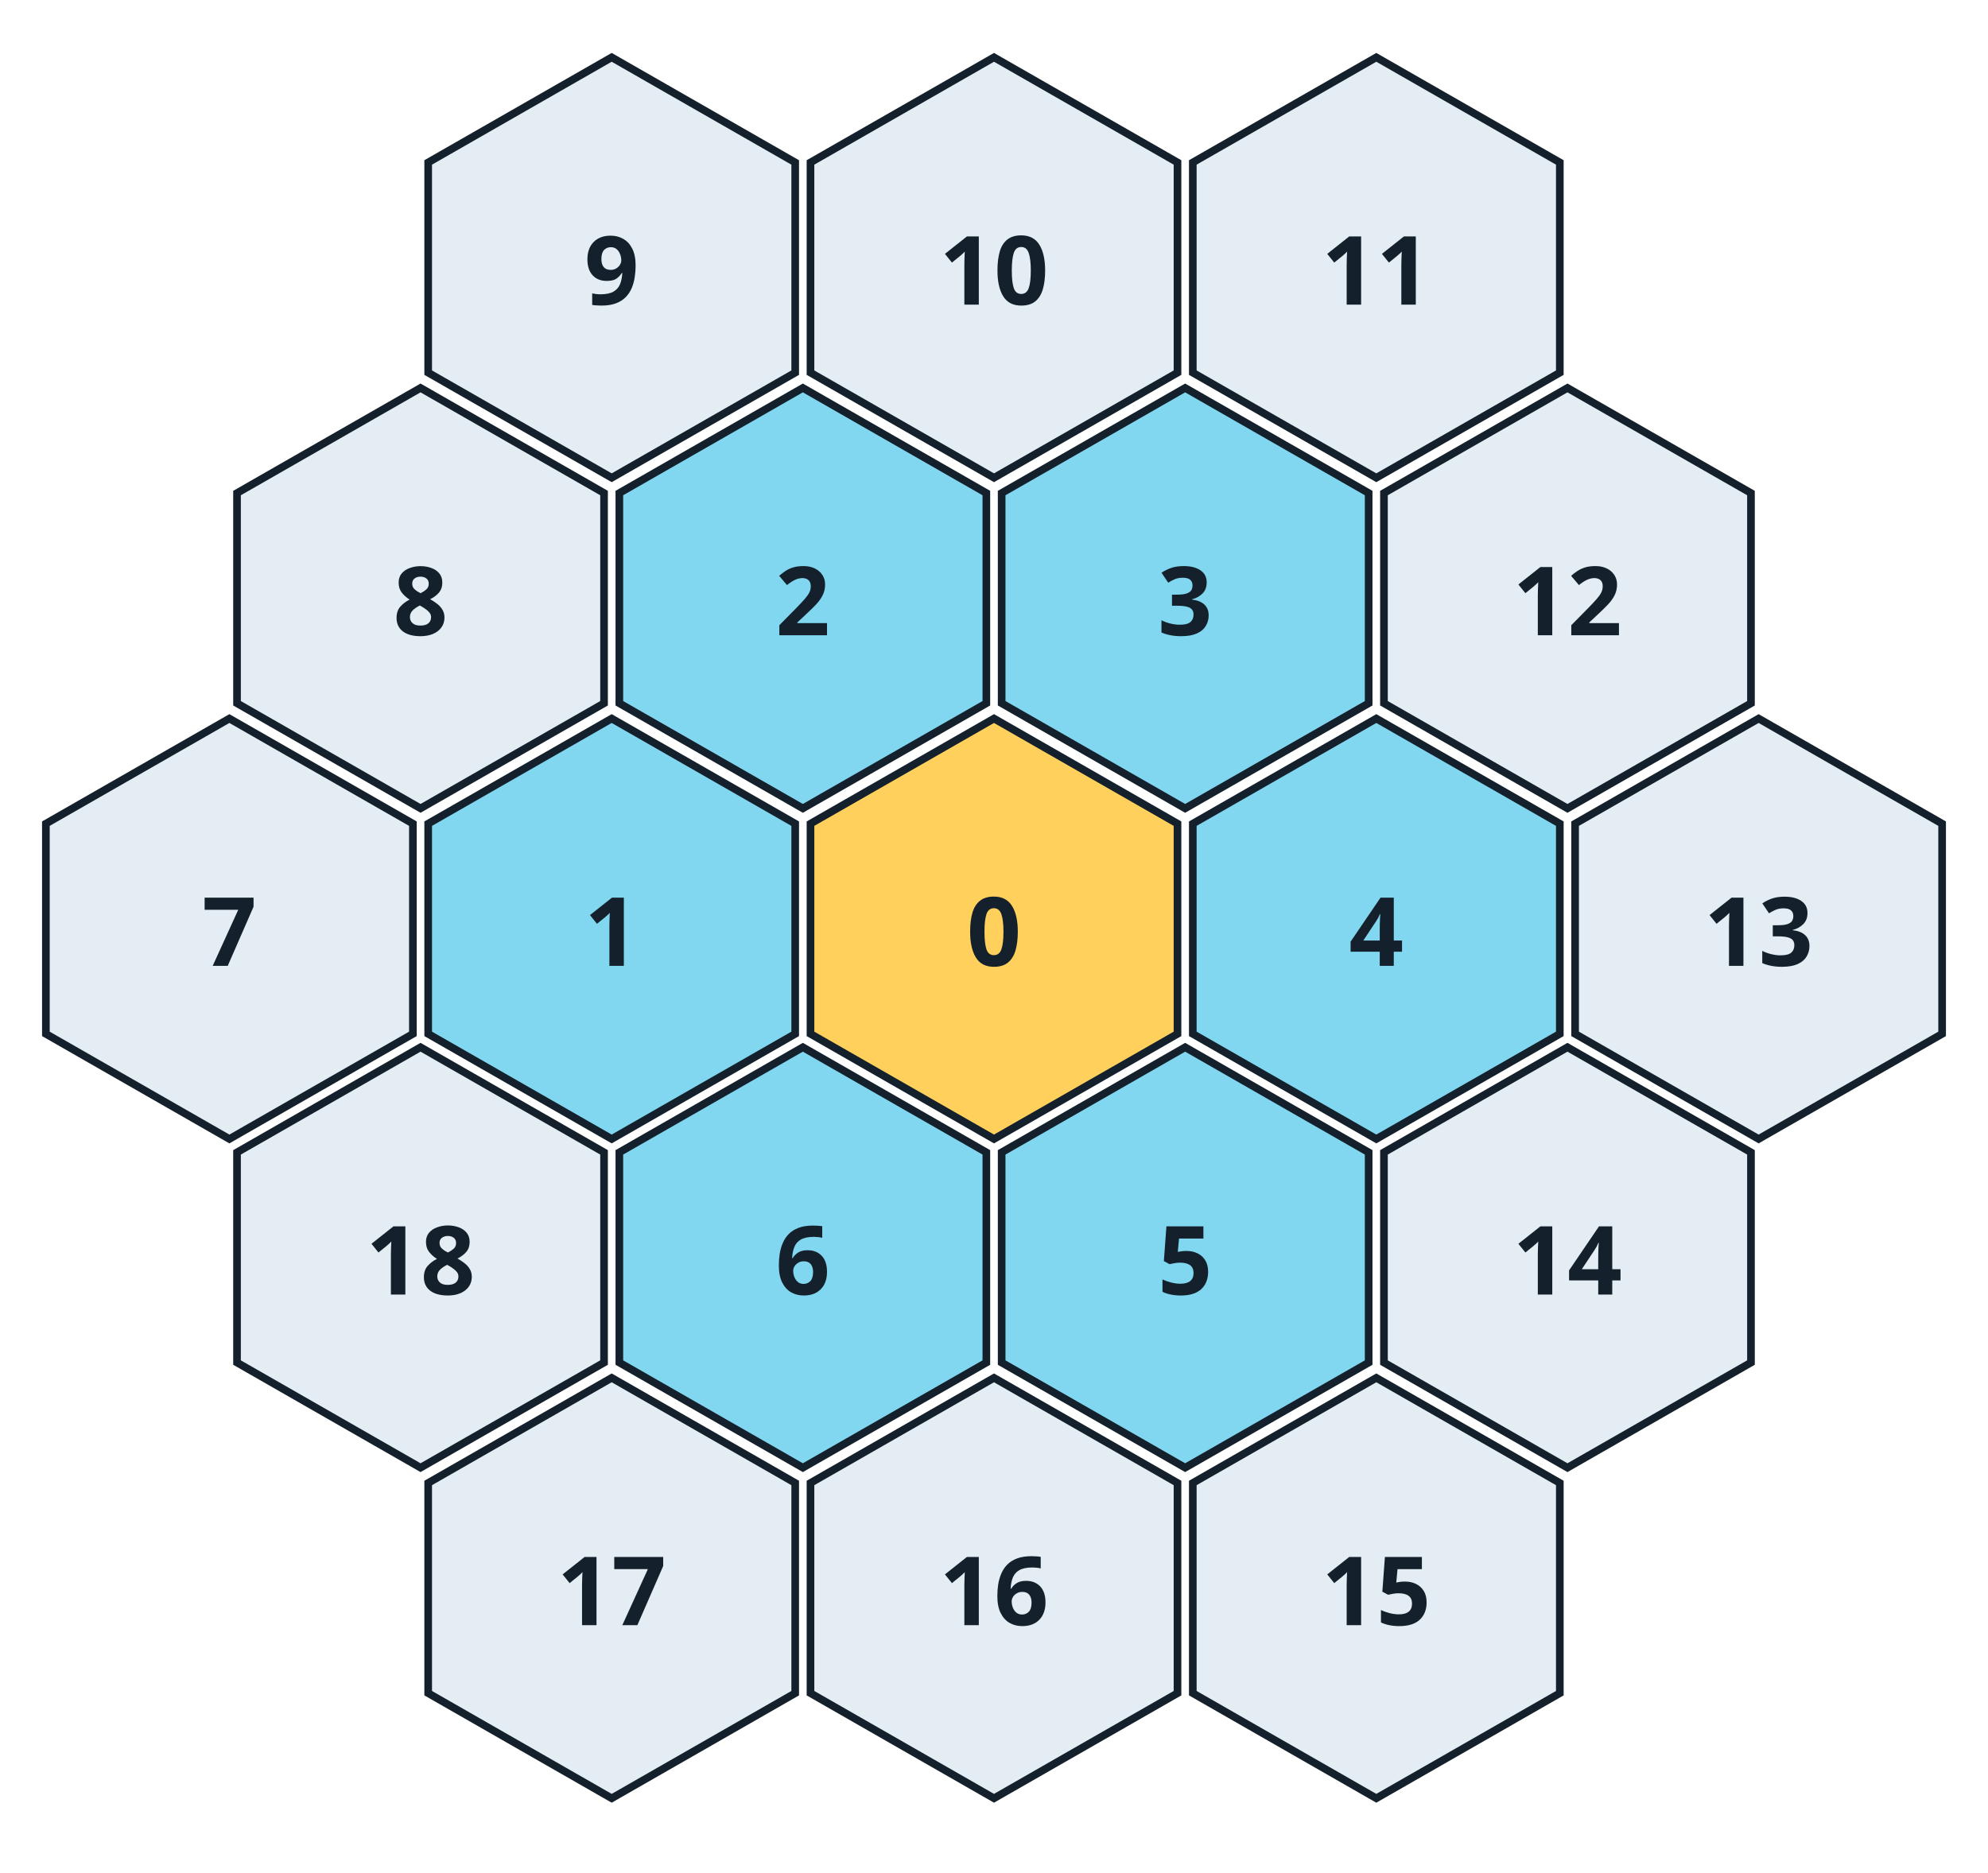
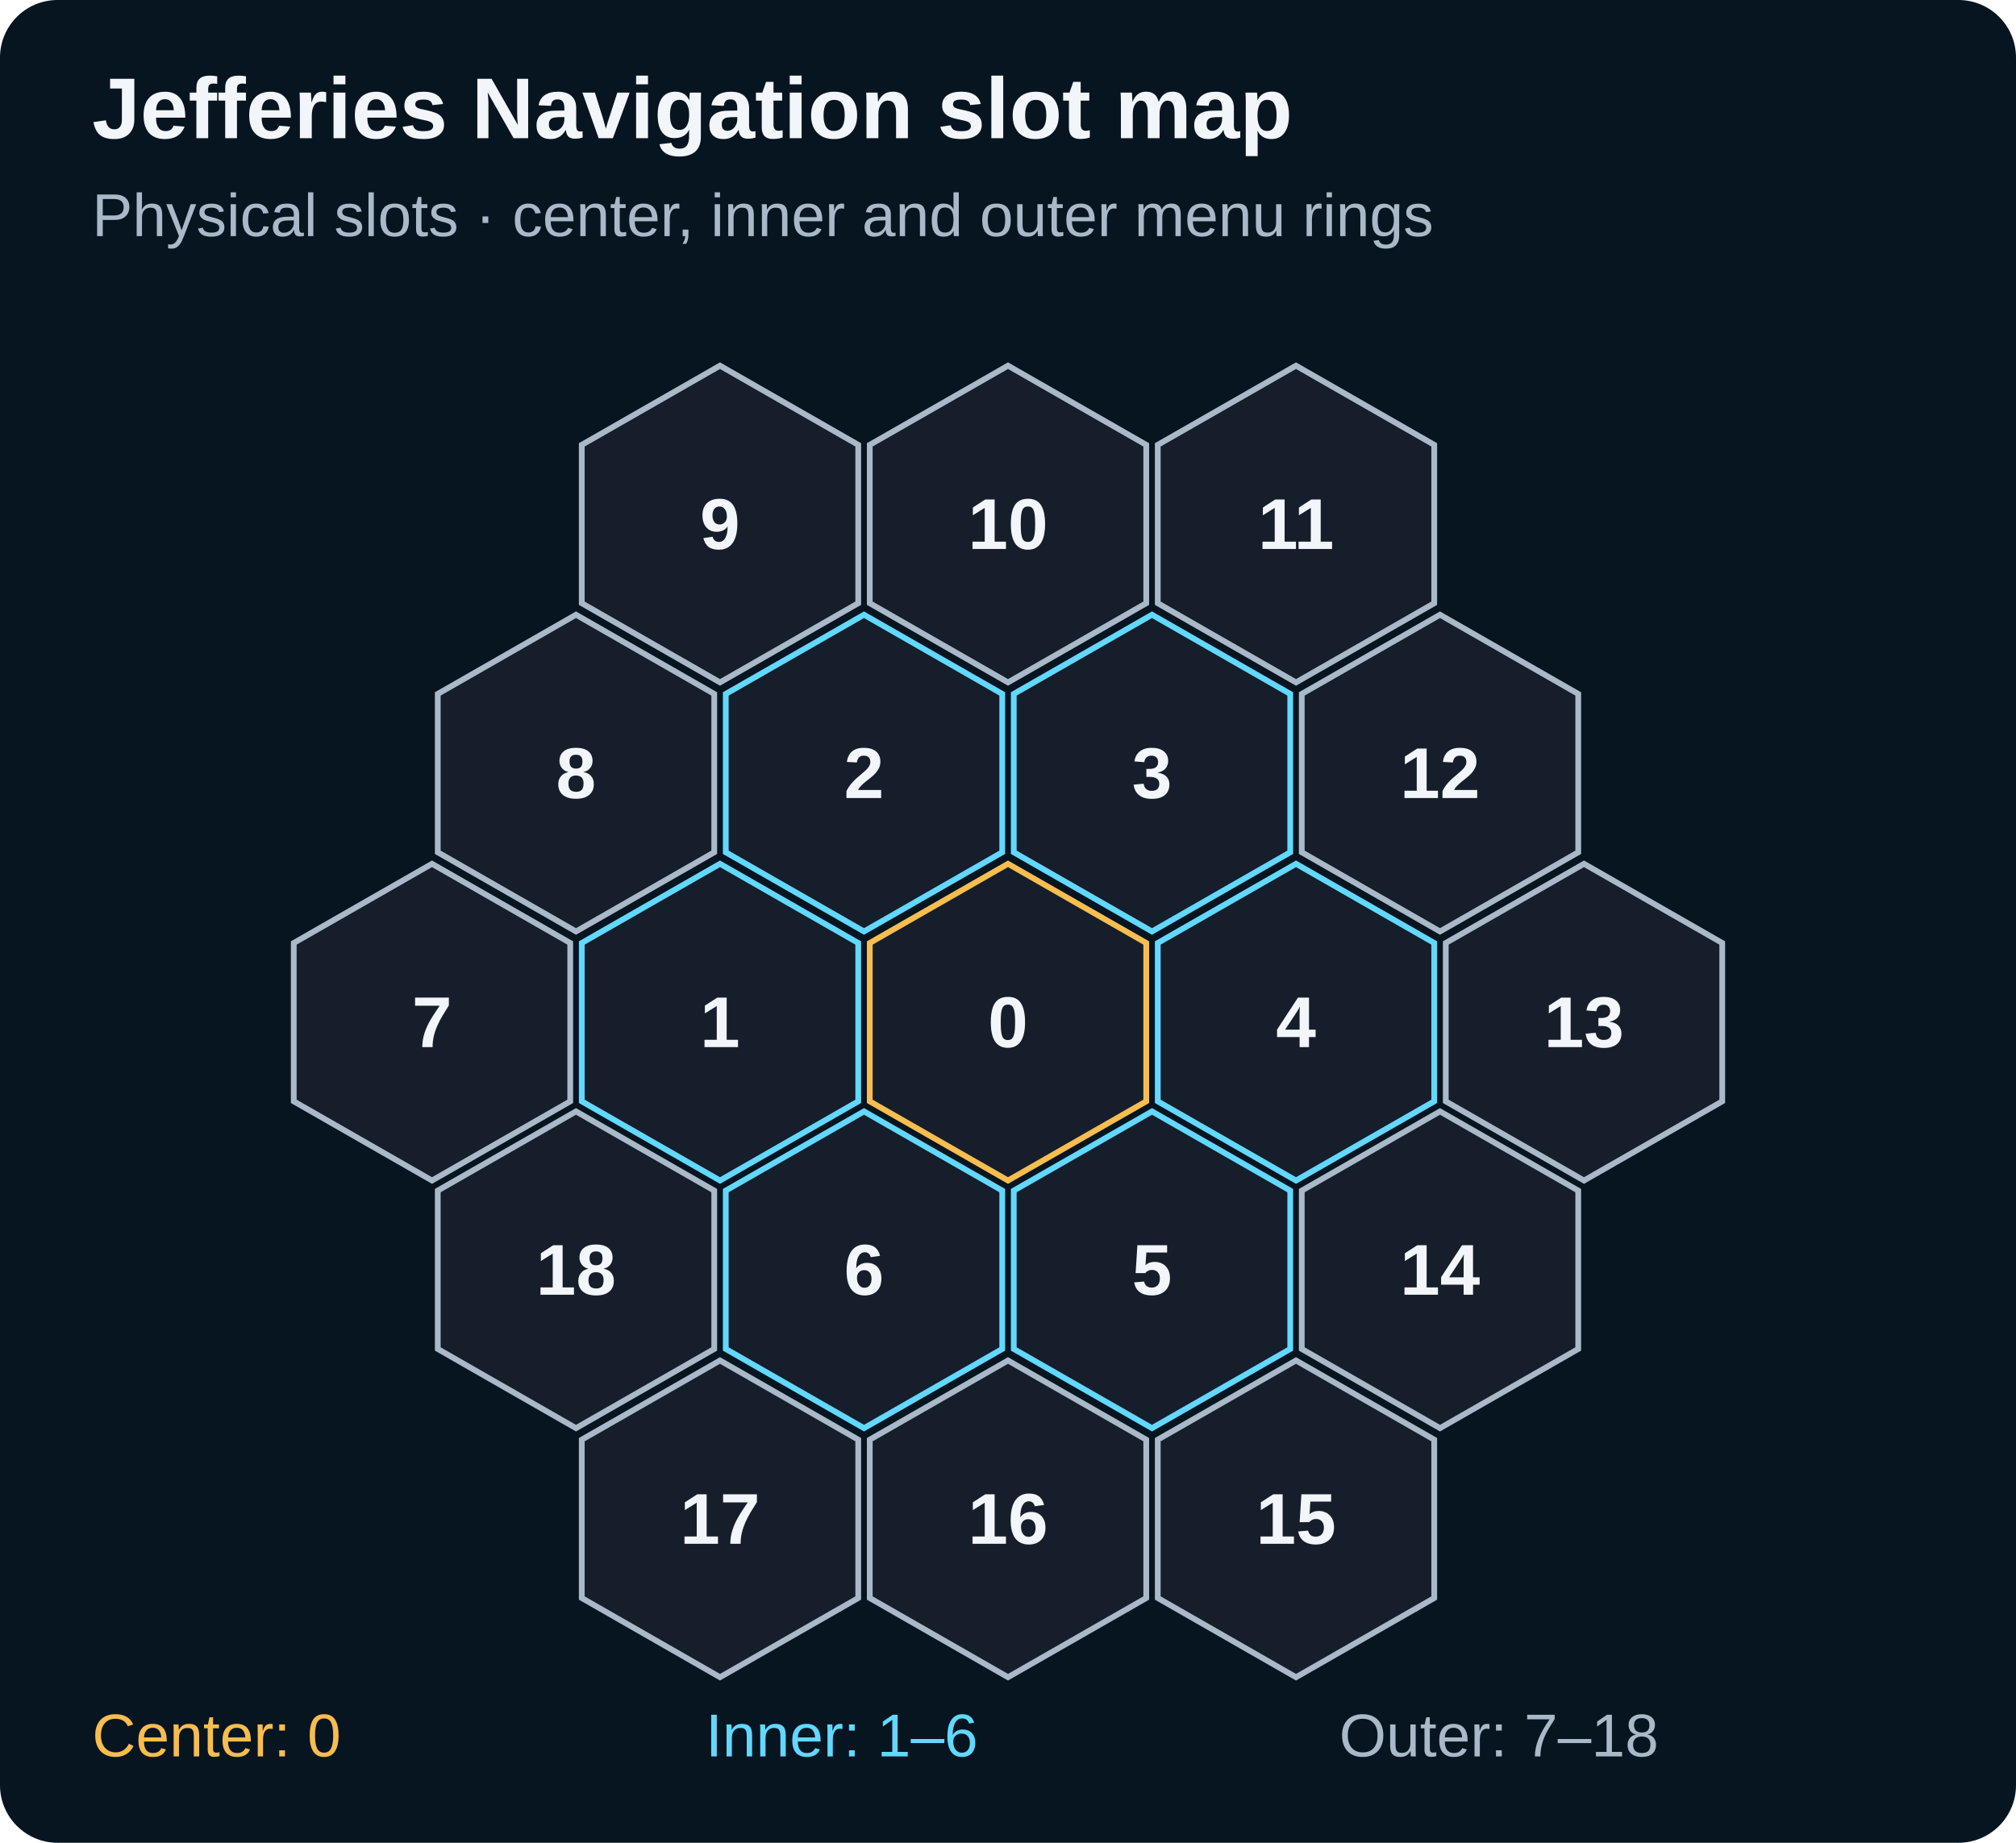
- <svg xmlns="http://www.w3.org/2000/svg" viewBox="0 0 520 490" role="img" aria-labelledby="title description" width="520" height="490">
-   <style>text{font-family:system-ui,sans-serif;font-size:25px;font-weight:700;text-anchor:middle;dominant-baseline:central;fill:#14202b}polygon{stroke:#14202b;stroke-width:2}.center polygon{fill:#ffd15c}.inner polygon{fill:#80d7ef}.outer polygon{fill:#e3edf3}</style>
-   <g class="center" data-slot="0" data-x="2" data-y="1.73">
-     <polygon points="260,188 308,215.5 308,270.5 260,298 212,270.5 212,215.5" />
-     <text x="260" y="243">0</text>
+ <svg xmlns="http://www.w3.org/2000/svg" viewBox="0 0 700 640" role="img" aria-labelledby="title description" width="700" height="640">
+   <style>
+   text{font-family:Arial,Helvetica,sans-serif;fill:#f2f5f9}
+   .slots text{font-size:25px;font-weight:700;text-anchor:middle;dominant-baseline:central}
+   .slots polygon{fill:#151e2a;stroke:#aab9c8;stroke-width:2}
+   .center polygon{stroke:#f7bd4e}.inner polygon{stroke:#62d8ff}
+ </style>
+   <rect width="700" height="640" rx="20" fill="#071521" />
+   <text x="32" y="48" font-size="30" font-weight="700">Jefferies Navigation slot map</text>
+   <text x="32" y="82" font-size="21" style="fill:#aab9c8">Physical slots · center, inner and outer menu rings</text>
+   <g class="slots" transform="translate(90 112)">
+     <g class="center" data-slot="0" data-x="2" data-y="1.73">
+       <polygon points="260,188 308,215.5 308,270.5 260,298 212,270.5 212,215.5" />
+       <text x="260" y="243">0</text>
+     </g>
+     <g class="inner" data-slot="1" data-x="1" data-y="1.73">
+       <polygon points="160,188 208,215.5 208,270.5 160,298 112,270.5 112,215.5" />
+       <text x="160" y="243">1</text>
+     </g>
+     <g class="inner" data-slot="2" data-x="1.5" data-y="0.865">
+       <polygon points="210,101.5 258,129 258,184 210,211.5 162,184 162,129" />
+       <text x="210" y="156.5">2</text>
+     </g>
+     <g class="inner" data-slot="3" data-x="2.5" data-y="0.865">
+       <polygon points="310,101.5 358,129 358,184 310,211.5 262,184 262,129" />
+       <text x="310" y="156.5">3</text>
+     </g>
+     <g class="inner" data-slot="4" data-x="3" data-y="1.73">
+       <polygon points="360,188 408,215.5 408,270.5 360,298 312,270.5 312,215.5" />
+       <text x="360" y="243">4</text>
+     </g>
+     <g class="inner" data-slot="5" data-x="2.5" data-y="2.59">
+       <polygon points="310,274 358,301.5 358,356.5 310,384 262,356.5 262,301.5" />
+       <text x="310" y="329">5</text>
+     </g>
+     <g class="inner" data-slot="6" data-x="1.5" data-y="2.59">
+       <polygon points="210,274 258,301.5 258,356.5 210,384 162,356.5 162,301.5" />
+       <text x="210" y="329">6</text>
+     </g>
+     <g class="outer" data-slot="7" data-x="0" data-y="1.73">
+       <polygon points="60,188 108,215.5 108,270.5 60,298 12,270.5 12,215.5" />
+       <text x="60" y="243">7</text>
+     </g>
+     <g class="outer" data-slot="8" data-x="0.5" data-y="0.865">
+       <polygon points="110,101.5 158,129 158,184 110,211.5 62,184 62,129" />
+       <text x="110" y="156.5">8</text>
+     </g>
+     <g class="outer" data-slot="9" data-x="1" data-y="0">
+       <polygon points="160,15 208,42.5 208,97.5 160,125 112,97.5 112,42.5" />
+       <text x="160" y="70">9</text>
+     </g>
+     <g class="outer" data-slot="10" data-x="2" data-y="0">
+       <polygon points="260,15 308,42.5 308,97.5 260,125 212,97.5 212,42.5" />
+       <text x="260" y="70">10</text>
+     </g>
+     <g class="outer" data-slot="11" data-x="3" data-y="0">
+       <polygon points="360,15 408,42.5 408,97.5 360,125 312,97.5 312,42.5" />
+       <text x="360" y="70">11</text>
+     </g>
+     <g class="outer" data-slot="12" data-x="3.5" data-y="0.865">
+       <polygon points="410,101.5 458,129 458,184 410,211.5 362,184 362,129" />
+       <text x="410" y="156.5">12</text>
+     </g>
+     <g class="outer" data-slot="13" data-x="4" data-y="1.73">
+       <polygon points="460,188 508,215.5 508,270.5 460,298 412,270.5 412,215.5" />
+       <text x="460" y="243">13</text>
+     </g>
+     <g class="outer" data-slot="14" data-x="3.5" data-y="2.59">
+       <polygon points="410,274 458,301.5 458,356.5 410,384 362,356.5 362,301.5" />
+       <text x="410" y="329">14</text>
+     </g>
+     <g class="outer" data-slot="15" data-x="3" data-y="3.455">
+       <polygon points="360,360.5 408,388 408,443 360,470.5 312,443 312,388" />
+       <text x="360" y="415.5">15</text>
+     </g>
+     <g class="outer" data-slot="16" data-x="2" data-y="3.455">
+       <polygon points="260,360.5 308,388 308,443 260,470.5 212,443 212,388" />
+       <text x="260" y="415.5">16</text>
+     </g>
+     <g class="outer" data-slot="17" data-x="1" data-y="3.455">
+       <polygon points="160,360.5 208,388 208,443 160,470.5 112,443 112,388" />
+       <text x="160" y="415.5">17</text>
+     </g>
+     <g class="outer" data-slot="18" data-x="0.5" data-y="2.59">
+       <polygon points="110,274 158,301.5 158,356.5 110,384 62,356.5 62,301.5" />
+       <text x="110" y="329">18</text>
+     </g>
  </g>
-   <g class="inner" data-slot="1" data-x="1" data-y="1.73">
-     <polygon points="160,188 208,215.5 208,270.5 160,298 112,270.5 112,215.5" />
-     <text x="160" y="243">1</text>
-   </g>
-   <g class="inner" data-slot="2" data-x="1.5" data-y="0.865">
-     <polygon points="210,101.5 258,129 258,184 210,211.5 162,184 162,129" />
-     <text x="210" y="156.5">2</text>
-   </g>
-   <g class="inner" data-slot="3" data-x="2.5" data-y="0.865">
-     <polygon points="310,101.5 358,129 358,184 310,211.5 262,184 262,129" />
-     <text x="310" y="156.5">3</text>
-   </g>
-   <g class="inner" data-slot="4" data-x="3" data-y="1.73">
-     <polygon points="360,188 408,215.5 408,270.5 360,298 312,270.5 312,215.5" />
-     <text x="360" y="243">4</text>
-   </g>
-   <g class="inner" data-slot="5" data-x="2.5" data-y="2.59">
-     <polygon points="310,274 358,301.5 358,356.5 310,384 262,356.5 262,301.5" />
-     <text x="310" y="329">5</text>
-   </g>
-   <g class="inner" data-slot="6" data-x="1.5" data-y="2.59">
-     <polygon points="210,274 258,301.5 258,356.5 210,384 162,356.5 162,301.5" />
-     <text x="210" y="329">6</text>
-   </g>
-   <g class="outer" data-slot="7" data-x="0" data-y="1.73">
-     <polygon points="60,188 108,215.5 108,270.5 60,298 12,270.5 12,215.5" />
-     <text x="60" y="243">7</text>
-   </g>
-   <g class="outer" data-slot="8" data-x="0.5" data-y="0.865">
-     <polygon points="110,101.5 158,129 158,184 110,211.5 62,184 62,129" />
-     <text x="110" y="156.5">8</text>
-   </g>
-   <g class="outer" data-slot="9" data-x="1" data-y="0">
-     <polygon points="160,15 208,42.5 208,97.5 160,125 112,97.5 112,42.5" />
-     <text x="160" y="70">9</text>
-   </g>
-   <g class="outer" data-slot="10" data-x="2" data-y="0">
-     <polygon points="260,15 308,42.5 308,97.5 260,125 212,97.5 212,42.5" />
-     <text x="260" y="70">10</text>
-   </g>
-   <g class="outer" data-slot="11" data-x="3" data-y="0">
-     <polygon points="360,15 408,42.5 408,97.5 360,125 312,97.5 312,42.5" />
-     <text x="360" y="70">11</text>
-   </g>
-   <g class="outer" data-slot="12" data-x="3.5" data-y="0.865">
-     <polygon points="410,101.5 458,129 458,184 410,211.5 362,184 362,129" />
-     <text x="410" y="156.5">12</text>
-   </g>
-   <g class="outer" data-slot="13" data-x="4" data-y="1.73">
-     <polygon points="460,188 508,215.5 508,270.5 460,298 412,270.5 412,215.5" />
-     <text x="460" y="243">13</text>
-   </g>
-   <g class="outer" data-slot="14" data-x="3.5" data-y="2.59">
-     <polygon points="410,274 458,301.5 458,356.5 410,384 362,356.5 362,301.5" />
-     <text x="410" y="329">14</text>
-   </g>
-   <g class="outer" data-slot="15" data-x="3" data-y="3.455">
-     <polygon points="360,360.5 408,388 408,443 360,470.5 312,443 312,388" />
-     <text x="360" y="415.5">15</text>
-   </g>
-   <g class="outer" data-slot="16" data-x="2" data-y="3.455">
-     <polygon points="260,360.5 308,388 308,443 260,470.5 212,443 212,388" />
-     <text x="260" y="415.5">16</text>
-   </g>
-   <g class="outer" data-slot="17" data-x="1" data-y="3.455">
-     <polygon points="160,360.5 208,388 208,443 160,470.5 112,443 112,388" />
-     <text x="160" y="415.5">17</text>
-   </g>
-   <g class="outer" data-slot="18" data-x="0.5" data-y="2.59">
-     <polygon points="110,274 158,301.5 158,356.5 110,384 62,356.5 62,301.5" />
-     <text x="110" y="329">18</text>
-   </g>
+   <text x="32" y="610" font-size="21" style="fill:#f7bd4e">Center: 0</text>
+   <text x="245" y="610" font-size="21" style="fill:#62d8ff">Inner: 1–6</text>
+   <text x="465" y="610" font-size="21" style="fill:#aab9c8">Outer: 7–18</text>
</svg>
